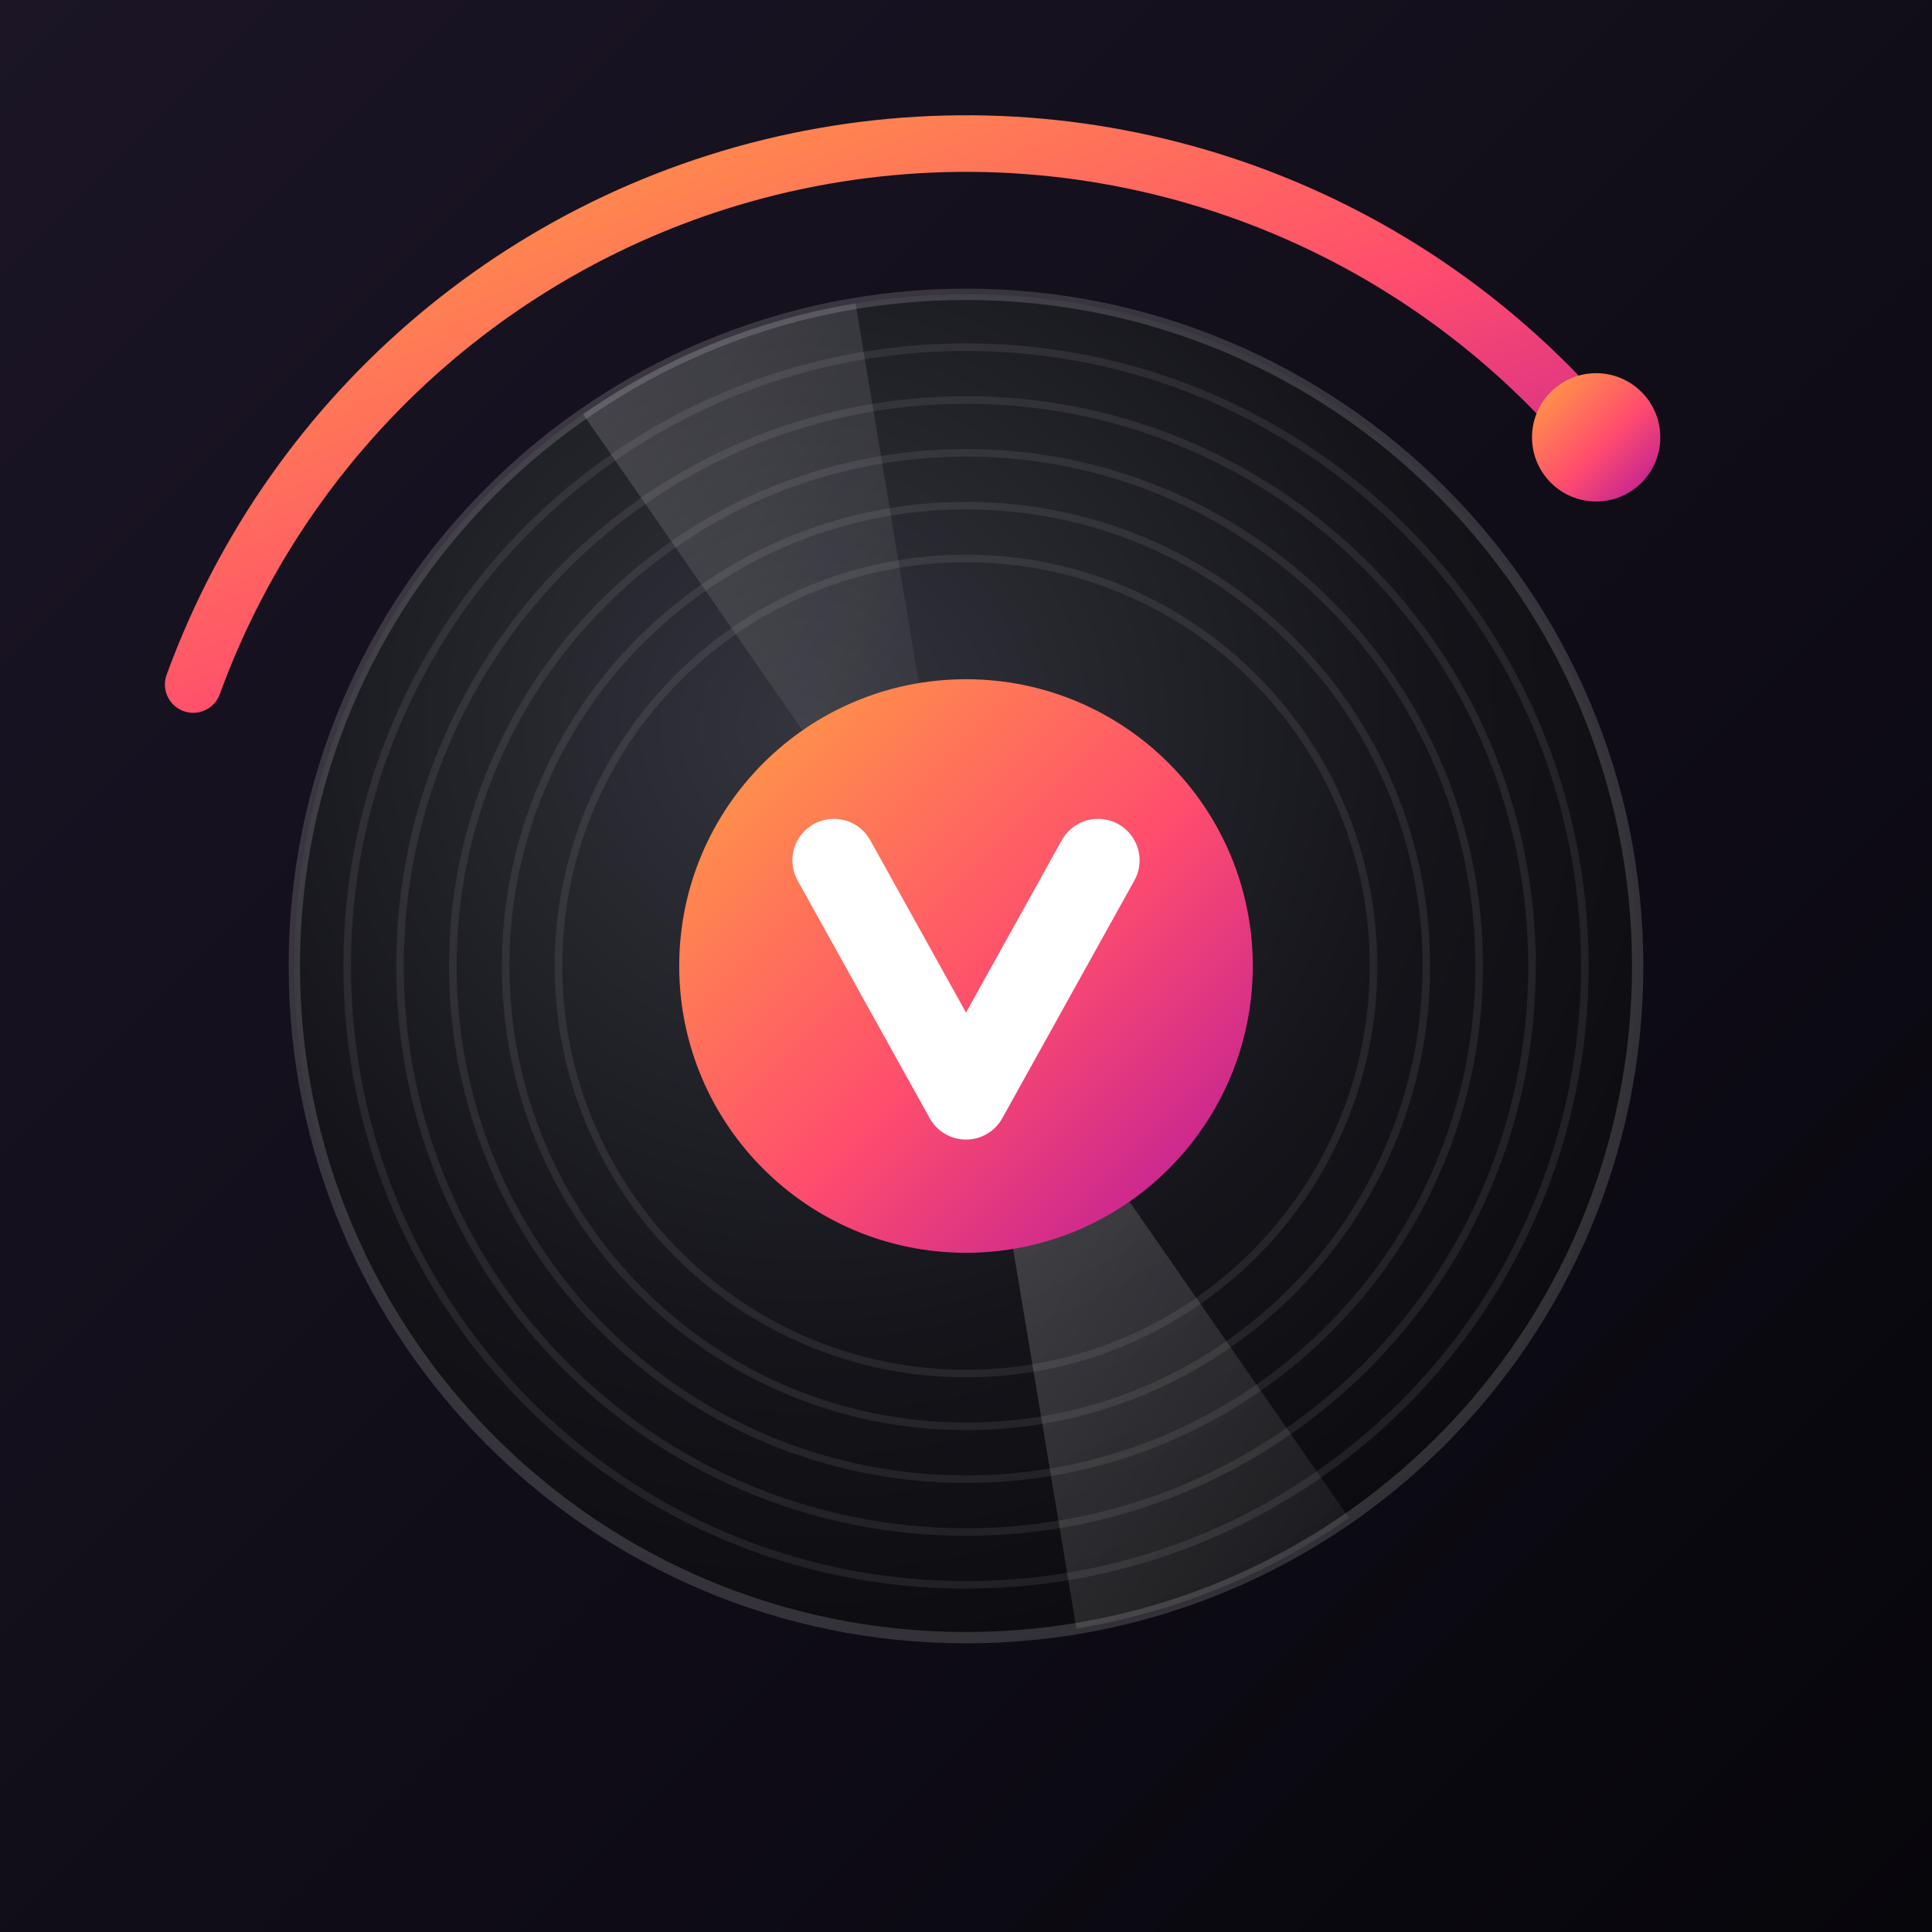
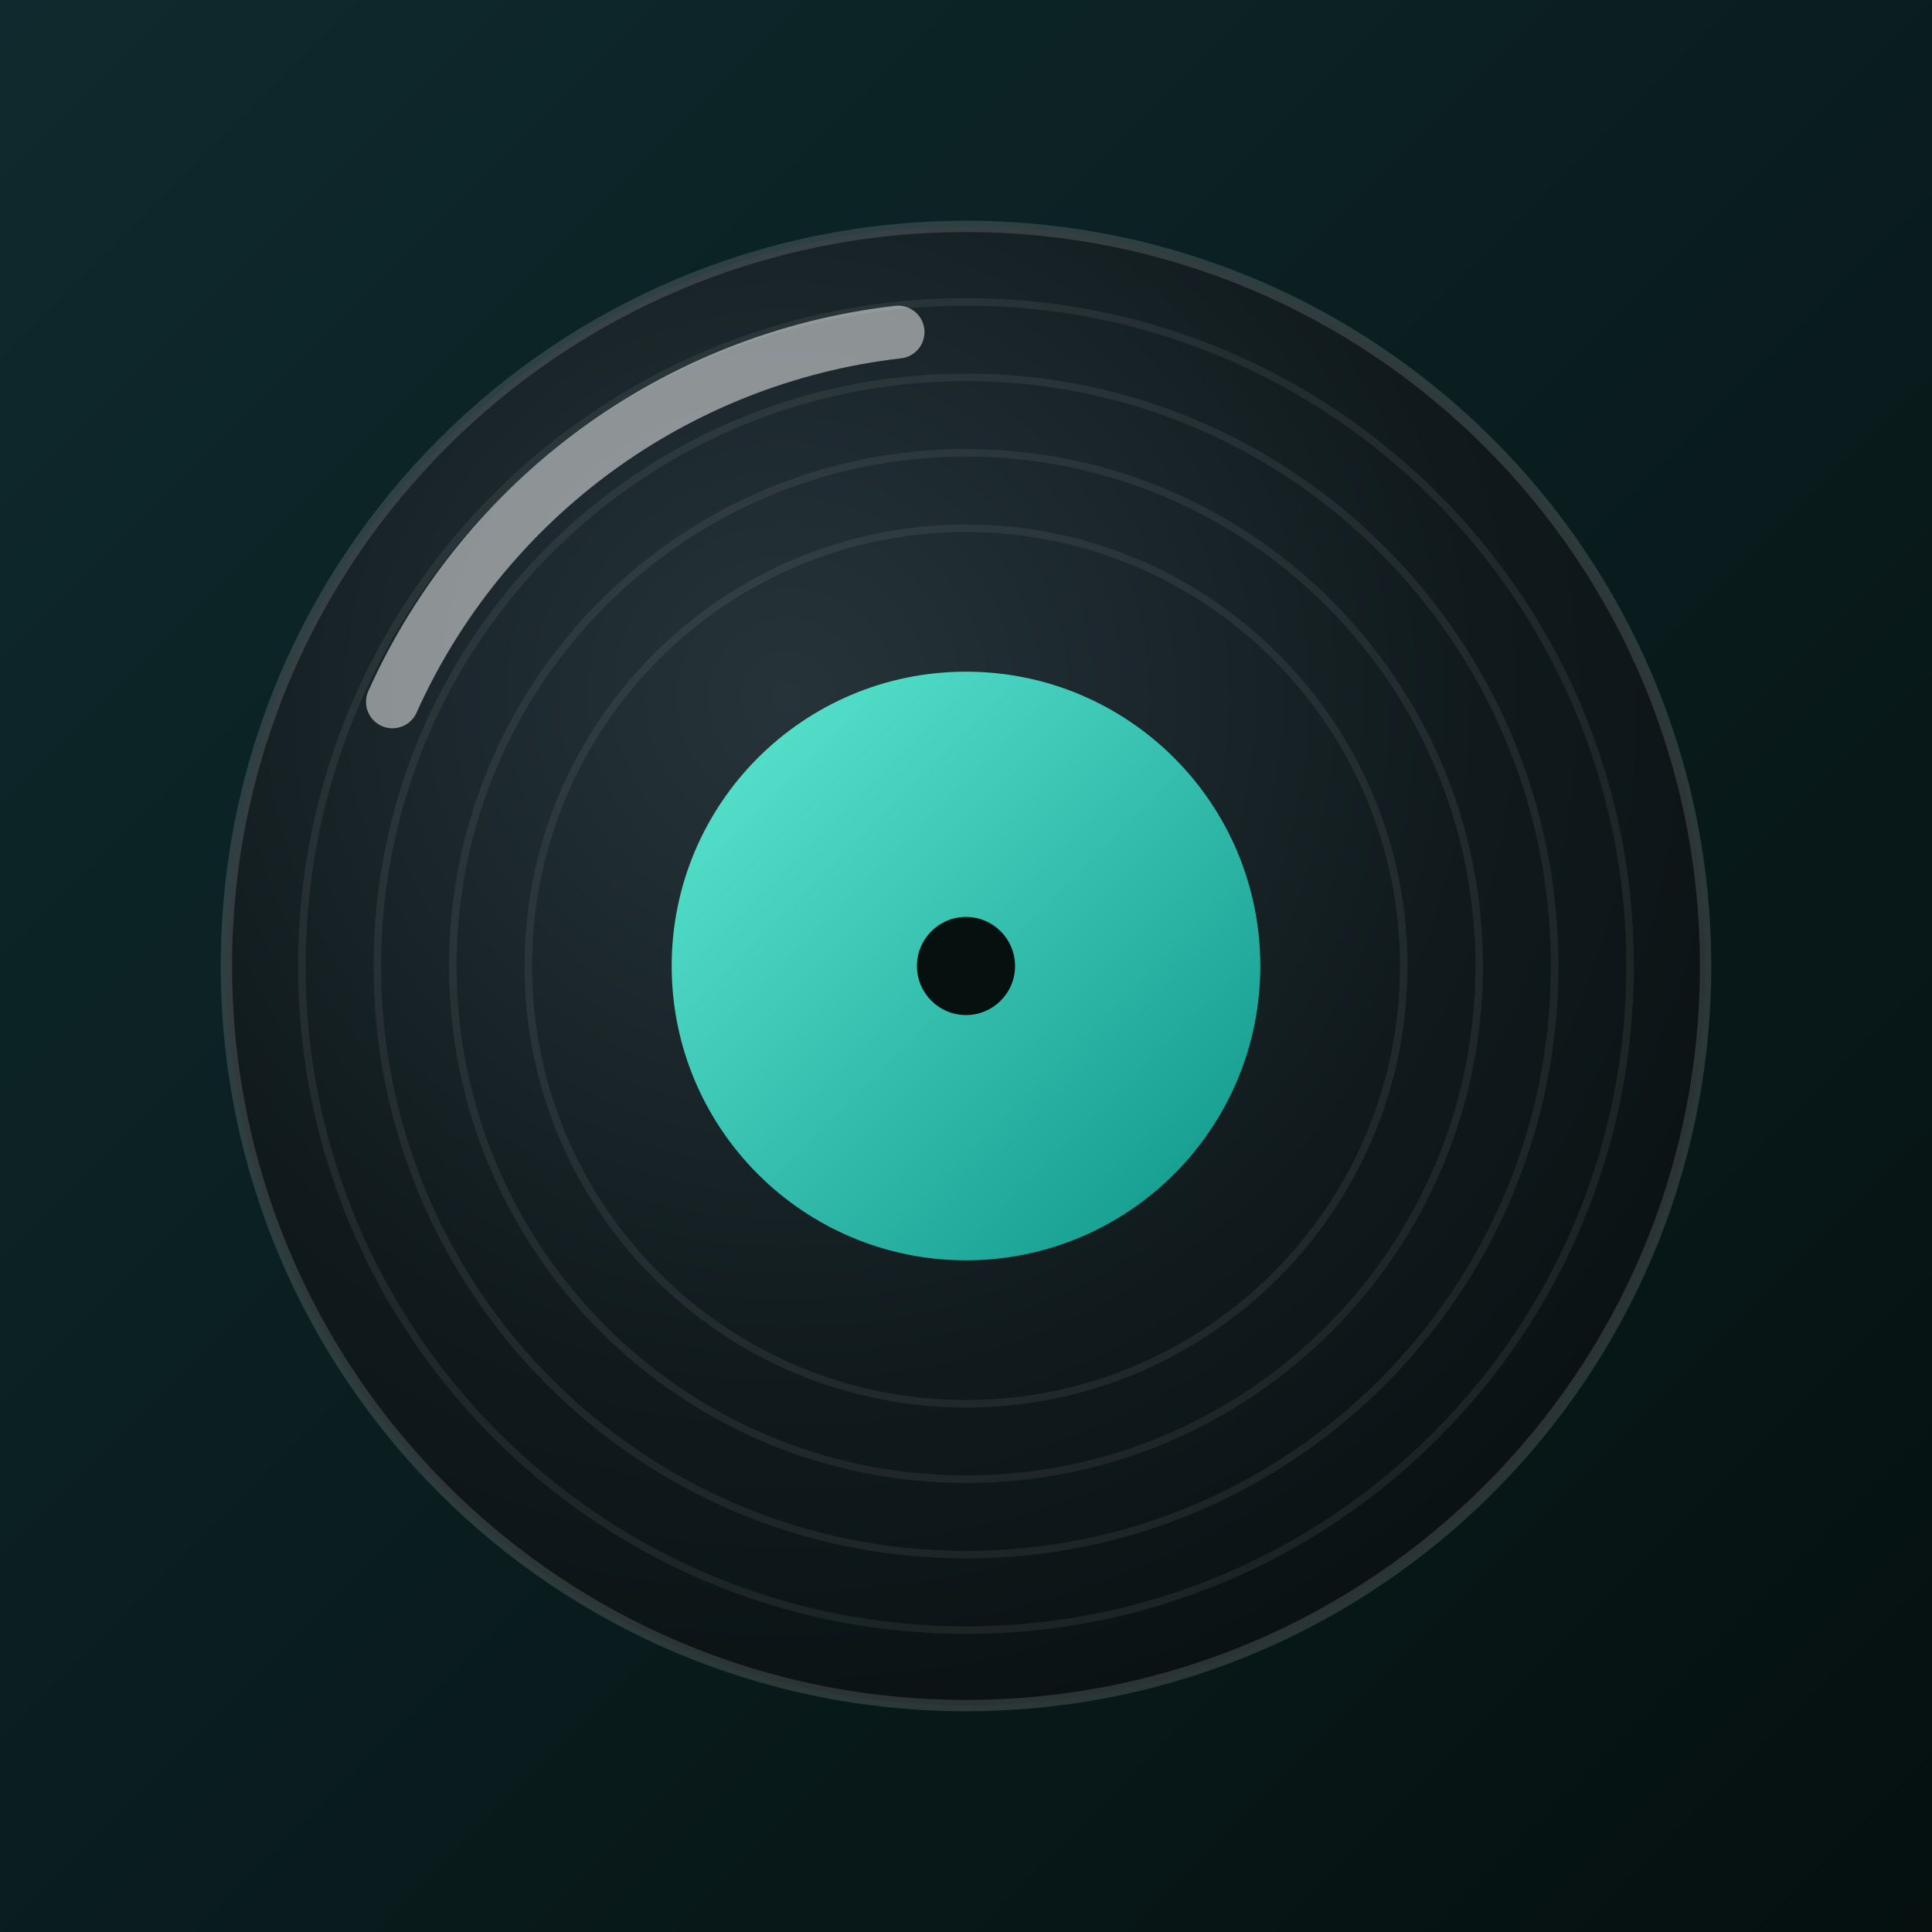
<svg xmlns="http://www.w3.org/2000/svg" viewBox="0 0 512 512" width="512" height="512" role="img" aria-label="VinylTracker">
  <defs>
    <linearGradient id="bg" x1="0" y1="0" x2="1" y2="1">
-       <stop offset="0" stop-color="#1b1526" />
-       <stop offset="1" stop-color="#07060b" />
+       <stop offset="0" stop-color="#0f2a2e" />
+       <stop offset="1" stop-color="#05100f" />
    </linearGradient>
    <linearGradient id="acc" x1="0" y1="0" x2="1" y2="1">
-       <stop offset="0" stop-color="#ffa53f" />
-       <stop offset=".55" stop-color="#ff4d6d" />
-       <stop offset="1" stop-color="#b5179e" />
+       <stop offset="0" stop-color="#5eead4" />
+       <stop offset="1" stop-color="#0d9488" />
    </linearGradient>
    <radialGradient id="disc" cx=".38" cy=".32" r=".85">
-       <stop offset="0" stop-color="#34343d" />
-       <stop offset=".55" stop-color="#14141a" />
-       <stop offset="1" stop-color="#08080b" />
+       <stop offset="0" stop-color="#26343a" />
+       <stop offset=".55" stop-color="#101a1d" />
+       <stop offset="1" stop-color="#070d0e" />
    </radialGradient>
-     <linearGradient id="sheen" x1="0" y1="0" x2="1" y2="1">
-       <stop offset="0" stop-color="#fff" stop-opacity=".22" />
-       <stop offset="1" stop-color="#fff" stop-opacity="0" />
-     </linearGradient>
-     <clipPath id="clip">
-       <circle cx="256" cy="256" r="178" />
-     </clipPath>
  </defs>
  <rect width="512" height="512" fill="url(#bg)" />
  <g id="art">
-     <circle cx="256" cy="256" r="178" fill="url(#disc)" stroke="#fff" stroke-opacity=".16" stroke-width="3" />
-     <g fill="none" stroke="#fff" stroke-opacity=".08" stroke-width="2">
-       <circle cx="256" cy="256" r="164" />
-       <circle cx="256" cy="256" r="150" />
+     <circle cx="256" cy="256" r="196" fill="url(#disc)" stroke="#fff" stroke-opacity=".14" stroke-width="3" />
+     <g fill="none" stroke="#fff" stroke-opacity=".07" stroke-width="2">
+       <circle cx="256" cy="256" r="176" />
+       <circle cx="256" cy="256" r="156" />
      <circle cx="256" cy="256" r="136" />
-       <circle cx="256" cy="256" r="122" />
-       <circle cx="256" cy="256" r="108" />
+       <circle cx="256" cy="256" r="116" />
    </g>
-     <g clip-path="url(#clip)">
-       <path d="M256 256 L120 60 L220 40 Z" fill="url(#sheen)" />
-       <path d="M256 256 L392 452 L292 472 Z" fill="url(#sheen)" />
-     </g>
-     <circle cx="256" cy="256" r="76" fill="url(#acc)" />
-     <path d="M221 228 L256 291 L291 228" fill="none" stroke="#fff" stroke-width="22" stroke-linecap="round" stroke-linejoin="round" />
-     <path d="M51.2 181.4 A218 218 0 0 1 423 115.9" fill="none" stroke="url(#acc)" stroke-width="15" stroke-linecap="round" />
-     <circle cx="423" cy="115.9" r="17" fill="url(#acc)" />
+     <path d="M104 186 A168 168 0 0 1 238 88" fill="none" stroke="#fff" stroke-opacity=".5" stroke-width="14" stroke-linecap="round" />
+     <circle cx="256" cy="256" r="78" fill="url(#acc)" />
+     <circle cx="256" cy="256" r="13" fill="#05100f" />
  </g>
</svg>
